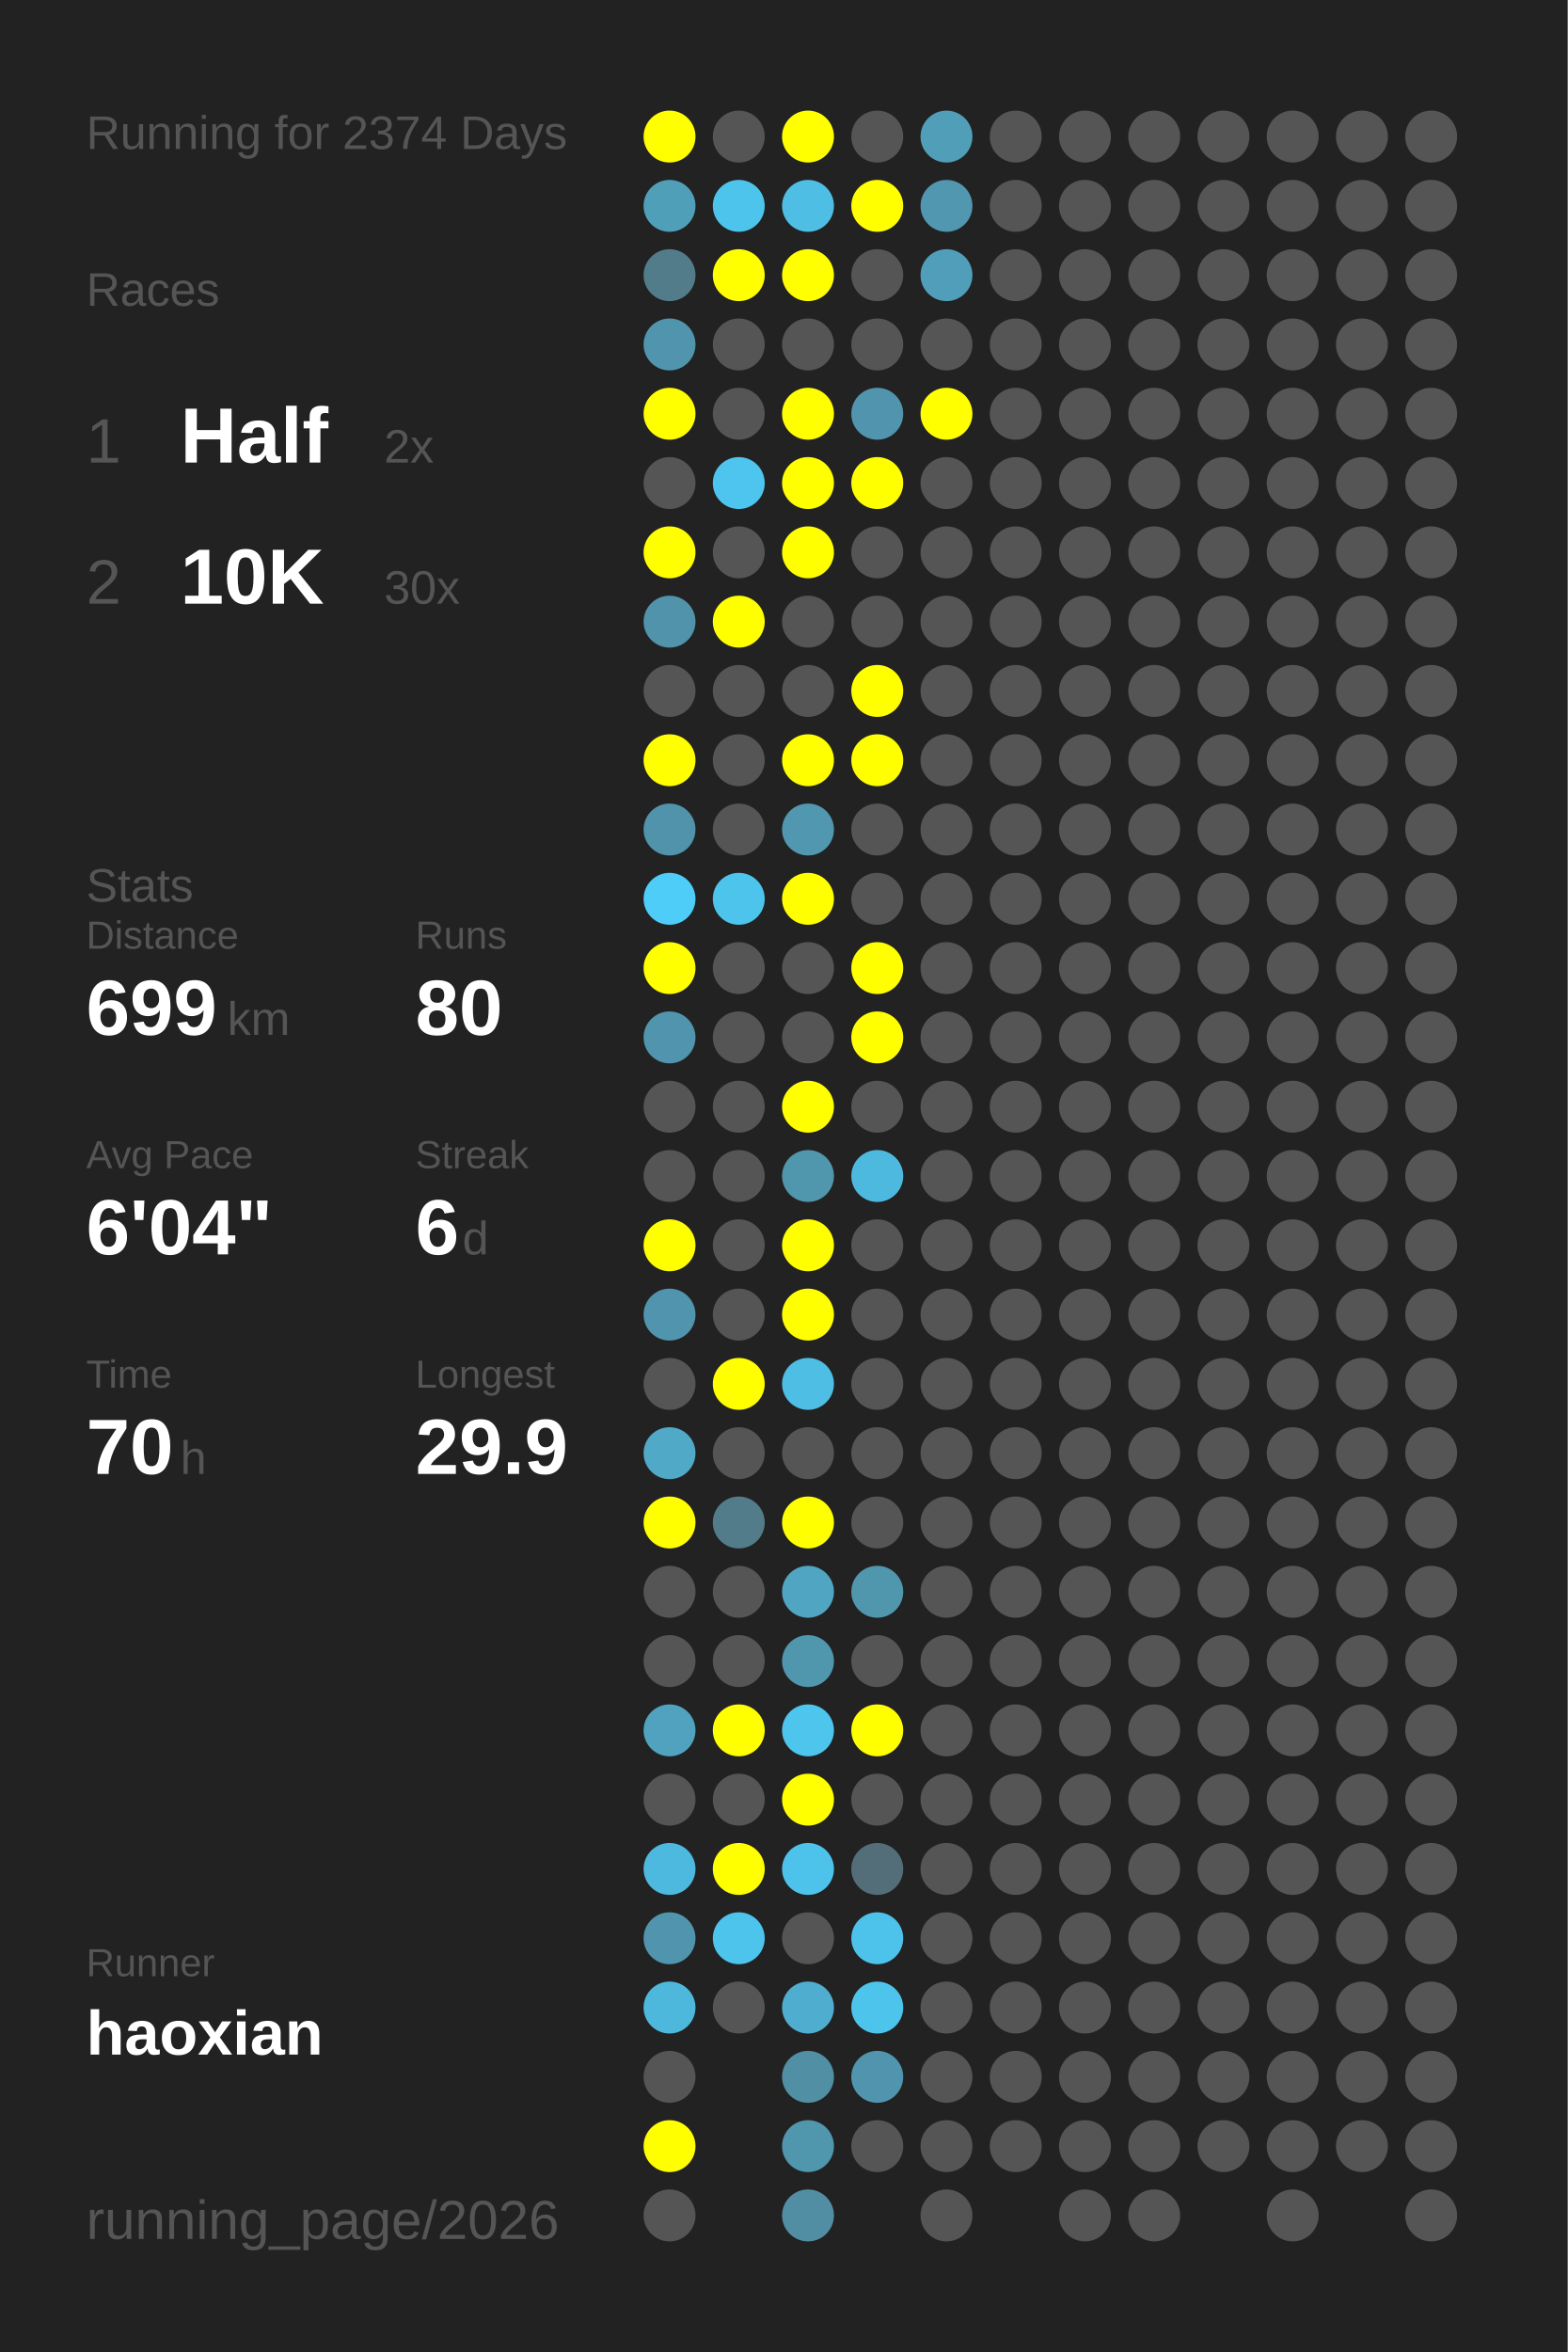
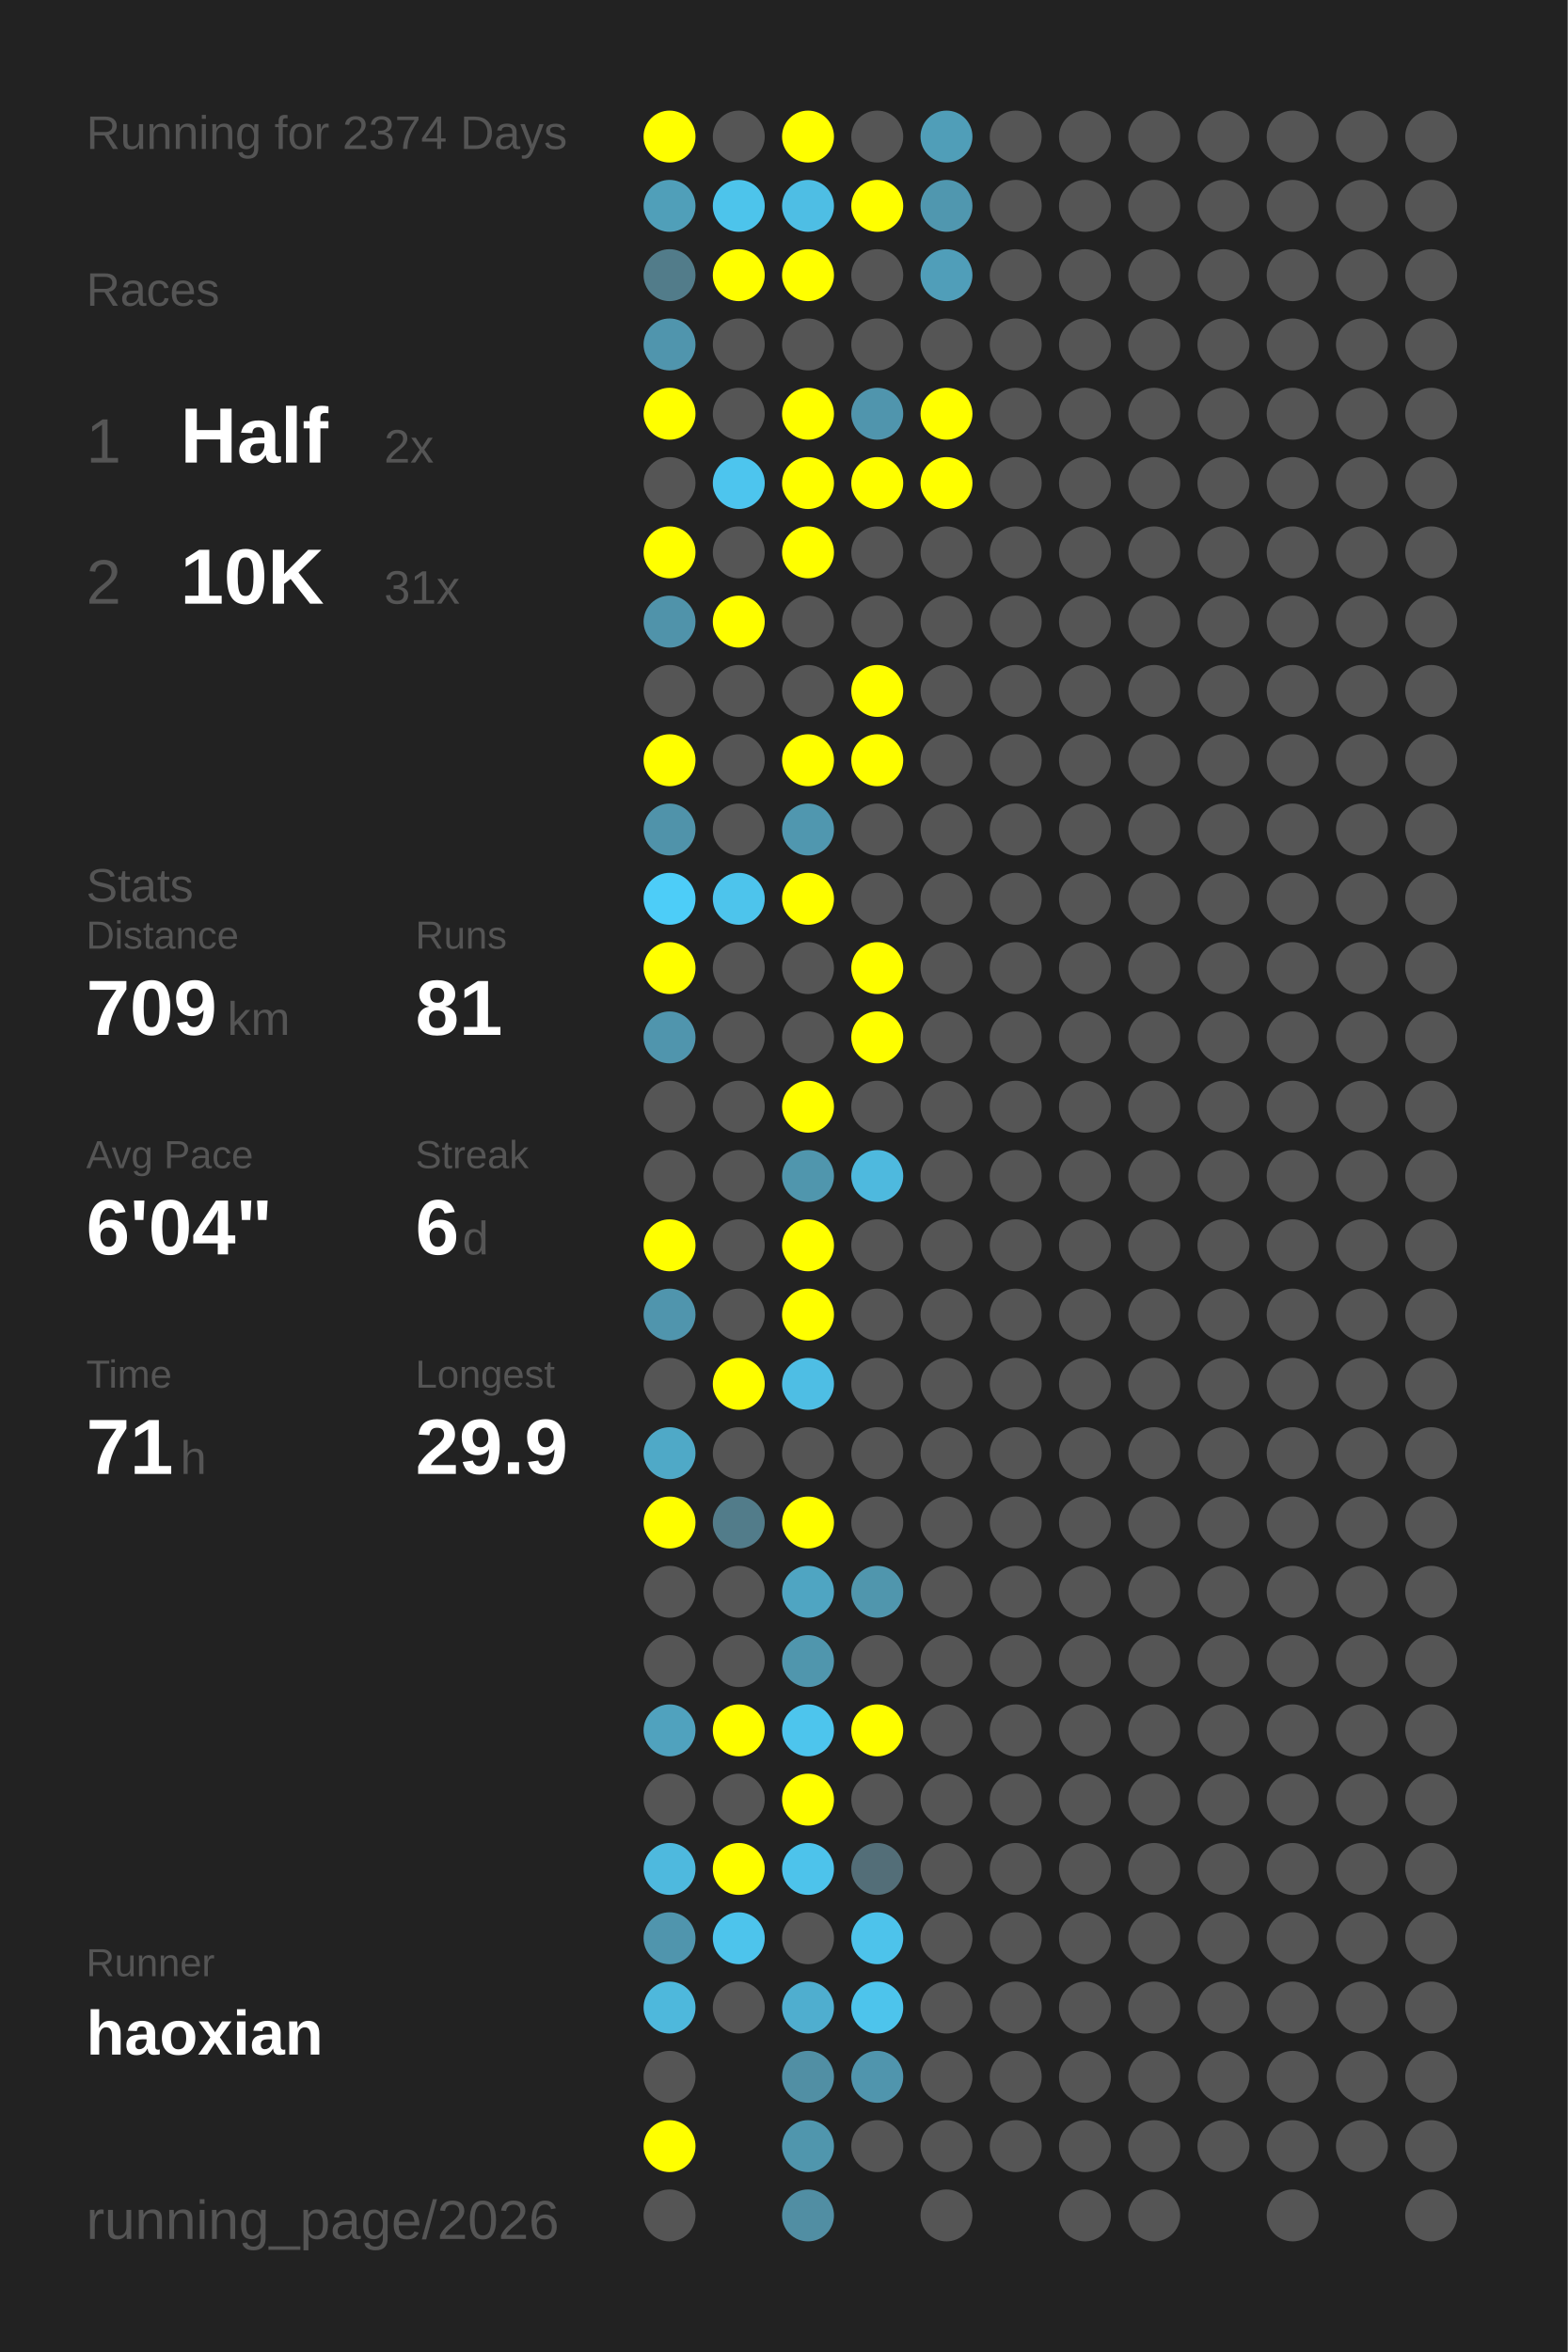
<svg xmlns="http://www.w3.org/2000/svg" baseProfile="full" height="300mm" version="1.1" viewBox="0,0,200,300" width="200mm">
  <defs />
  <rect fill="#222222" height="300" width="200" x="0" y="0" />
  <text fill="#555555" style="font-size:6px; font-family:Arial;" x="11" y="19">Running for 2374 Days</text>
  <text fill="#555555" style="font-size:6px; font-family:Arial;" x="11" y="39">Races</text>
  <text fill="#555555" style="font-size:8px; font-family:Arial;" x="11" y="59">1</text>
  <text fill="#FFFFFF" style="font-size:10px; font-family:Arial; font-weight:bold;" x="23" y="59">Half</text>
  <text fill="#555555" style="font-size:6px; font-family:Arial;" x="49" y="59">2x</text>
  <text fill="#555555" style="font-size:8px; font-family:Arial;" x="11" y="77">2</text>
  <text fill="#FFFFFF" style="font-size:10px; font-family:Arial; font-weight:bold;" x="23" y="77">10K</text>
-   <text fill="#555555" style="font-size:6px; font-family:Arial;" x="49" y="77">30x</text>
+   <text fill="#555555" style="font-size:6px; font-family:Arial;" x="49" y="77">31x</text>
  <text fill="#555555" style="font-size:6px; font-family:Arial;" x="11" y="115">Stats</text>
  <text fill="#555555" style="font-size:5px; font-family:Arial;" x="11" y="121">Distance</text>
-   <text fill="#FFFFFF" style="font-size:10px; font-family:Arial; font-weight:bold;" x="11" y="132">699</text>
+   <text fill="#FFFFFF" style="font-size:10px; font-family:Arial; font-weight:bold;" x="11" y="132">709</text>
  <text fill="#555555" style="font-size:6px; font-family:Arial;" x="29" y="132">km</text>
  <text fill="#555555" style="font-size:5px; font-family:Arial;" x="53" y="121">Runs</text>
-   <text fill="#FFFFFF" style="font-size:10px; font-family:Arial; font-weight:bold;" x="53" y="132">80</text>
+   <text fill="#FFFFFF" style="font-size:10px; font-family:Arial; font-weight:bold;" x="53" y="132">81</text>
  <text fill="#555555" style="font-size:5px; font-family:Arial;" x="11" y="149">Avg Pace</text>
  <text fill="#FFFFFF" style="font-size:10px; font-family:Arial; font-weight:bold;" x="11" y="160">6'04"</text>
  <text fill="#555555" style="font-size:5px; font-family:Arial;" x="53" y="149">Streak</text>
  <text fill="#FFFFFF" style="font-size:10px; font-family:Arial; font-weight:bold;" x="53" y="160">6</text>
  <text fill="#555555" style="font-size:6px; font-family:Arial;" x="59" y="160">d</text>
  <text fill="#555555" style="font-size:5px; font-family:Arial;" x="11" y="177">Time</text>
-   <text fill="#FFFFFF" style="font-size:10px; font-family:Arial; font-weight:bold;" x="11" y="188">70</text>
+   <text fill="#FFFFFF" style="font-size:10px; font-family:Arial; font-weight:bold;" x="11" y="188">71</text>
  <text fill="#555555" style="font-size:6px; font-family:Arial;" x="23" y="188">h</text>
  <text fill="#555555" style="font-size:5px; font-family:Arial;" x="53" y="177">Longest</text>
  <text fill="#FFFFFF" style="font-size:10px; font-family:Arial; font-weight:bold;" x="53" y="188">29.9</text>
  <text fill="#555555" style="font-size:5px; font-family:Arial;" x="11" y="252.065">Runner</text>
  <text fill="#FFFFFF" style="font-size:8px; font-family:Arial; font-weight:bold;" x="11" y="262.065">haoxian</text>
  <text fill="#555555" style="font-size:7px; font-family:Arial;" x="11" y="285.581">running_page/2026</text>
  <circle cx="85.417" cy="17.419" fill="#FFFF00" r="3.312" />
  <circle cx="85.417" cy="26.258" fill="#509fb9" r="3.312" />
  <circle cx="85.417" cy="35.097" fill="#527c8a" r="3.312" />
  <circle cx="85.417" cy="43.935" fill="#5095ad" r="3.312" />
  <circle cx="85.417" cy="52.774" fill="#FFFF00" r="3.312" />
  <circle cx="85.417" cy="61.613" fill="#555555" r="3.312" />
  <circle cx="85.417" cy="70.452" fill="#FFFF00" r="3.312" />
  <circle cx="85.417" cy="79.29" fill="#5093aa" r="3.312" />
  <circle cx="85.417" cy="88.129" fill="#555555" r="3.312" />
  <circle cx="85.417" cy="96.968" fill="#FFFF00" r="3.312" />
  <circle cx="85.417" cy="105.806" fill="#5093aa" r="3.312" />
  <circle cx="85.417" cy="114.645" fill="#4dcdf8" r="3.312" />
  <circle cx="85.417" cy="123.484" fill="#FFFF00" r="3.312" />
  <circle cx="85.417" cy="132.323" fill="#5095ad" r="3.312" />
  <circle cx="85.417" cy="141.161" fill="#555555" r="3.312" />
  <circle cx="85.417" cy="150" fill="#555555" r="3.312" />
  <circle cx="85.417" cy="158.839" fill="#FFFF00" r="3.312" />
  <circle cx="85.417" cy="167.677" fill="#5095ad" r="3.312" />
  <circle cx="85.417" cy="176.516" fill="#555555" r="3.312" />
  <circle cx="85.417" cy="185.355" fill="#4fa9c7" r="3.312" />
  <circle cx="85.417" cy="194.194" fill="#FFFF00" r="3.312" />
  <circle cx="85.417" cy="203.032" fill="#555555" r="3.312" />
  <circle cx="85.417" cy="211.871" fill="#555555" r="3.312" />
  <circle cx="85.417" cy="220.71" fill="#50a2be" r="3.312" />
  <circle cx="85.417" cy="229.548" fill="#555555" r="3.312" />
  <circle cx="85.417" cy="238.387" fill="#4eb9de" r="3.312" />
  <circle cx="85.417" cy="247.226" fill="#5095ad" r="3.312" />
  <circle cx="85.417" cy="256.065" fill="#4eb8dc" r="3.312" />
  <circle cx="85.417" cy="264.903" fill="#555555" r="3.312" />
  <circle cx="85.417" cy="273.742" fill="#FFFF00" r="3.312" />
  <circle cx="85.417" cy="282.581" fill="#555555" r="3.312" />
  <circle cx="94.25" cy="17.419" fill="#555555" r="3.312" />
  <circle cx="94.25" cy="26.258" fill="#4dc4eb" r="3.312" />
  <circle cx="94.25" cy="35.097" fill="#FFFF00" r="3.312" />
  <circle cx="94.25" cy="43.935" fill="#555555" r="3.312" />
  <circle cx="94.25" cy="52.774" fill="#555555" r="3.312" />
  <circle cx="94.25" cy="61.613" fill="#4dc5ee" r="3.312" />
  <circle cx="94.25" cy="70.452" fill="#555555" r="3.312" />
  <circle cx="94.25" cy="79.29" fill="#FFFF00" r="3.312" />
  <circle cx="94.25" cy="88.129" fill="#555555" r="3.312" />
  <circle cx="94.25" cy="96.968" fill="#555555" r="3.312" />
  <circle cx="94.25" cy="105.806" fill="#555555" r="3.312" />
  <circle cx="94.25" cy="114.645" fill="#4dc4ec" r="3.312" />
  <circle cx="94.25" cy="123.484" fill="#555555" r="3.312" />
  <circle cx="94.25" cy="132.323" fill="#555555" r="3.312" />
  <circle cx="94.25" cy="141.161" fill="#555555" r="3.312" />
  <circle cx="94.25" cy="150" fill="#555555" r="3.312" />
  <circle cx="94.25" cy="158.839" fill="#555555" r="3.312" />
  <circle cx="94.25" cy="167.677" fill="#555555" r="3.312" />
  <circle cx="94.25" cy="176.516" fill="#FFFF00" r="3.312" />
  <circle cx="94.25" cy="185.355" fill="#555555" r="3.312" />
  <circle cx="94.25" cy="194.194" fill="#527c8a" r="3.312" />
  <circle cx="94.25" cy="203.032" fill="#555555" r="3.312" />
  <circle cx="94.25" cy="211.871" fill="#555555" r="3.312" />
  <circle cx="94.25" cy="220.71" fill="#FFFF00" r="3.312" />
  <circle cx="94.25" cy="229.548" fill="#555555" r="3.312" />
  <circle cx="94.25" cy="238.387" fill="#FFFF00" r="3.312" />
  <circle cx="94.25" cy="247.226" fill="#4dc4ec" r="3.312" />
  <circle cx="94.25" cy="256.065" fill="#555555" r="3.312" />
  <circle cx="103.083" cy="17.419" fill="#FFFF00" r="3.312" />
  <circle cx="103.083" cy="26.258" fill="#4ebee4" r="3.312" />
  <circle cx="103.083" cy="35.097" fill="#FFFF00" r="3.312" />
  <circle cx="103.083" cy="43.935" fill="#555555" r="3.312" />
  <circle cx="103.083" cy="52.774" fill="#FFFF00" r="3.312" />
  <circle cx="103.083" cy="61.613" fill="#FFFF00" r="3.312" />
  <circle cx="103.083" cy="70.452" fill="#FFFF00" r="3.312" />
  <circle cx="103.083" cy="79.29" fill="#555555" r="3.312" />
  <circle cx="103.083" cy="88.129" fill="#555555" r="3.312" />
  <circle cx="103.083" cy="96.968" fill="#FFFF00" r="3.312" />
  <circle cx="103.083" cy="105.806" fill="#5097af" r="3.312" />
  <circle cx="103.083" cy="114.645" fill="#FFFF00" r="3.312" />
  <circle cx="103.083" cy="123.484" fill="#555555" r="3.312" />
  <circle cx="103.083" cy="132.323" fill="#555555" r="3.312" />
  <circle cx="103.083" cy="141.161" fill="#FFFF00" r="3.312" />
  <circle cx="103.083" cy="150" fill="#5096ad" r="3.312" />
  <circle cx="103.083" cy="158.839" fill="#FFFF00" r="3.312" />
  <circle cx="103.083" cy="167.677" fill="#FFFF00" r="3.312" />
  <circle cx="103.083" cy="176.516" fill="#4ebee4" r="3.312" />
  <circle cx="103.083" cy="185.355" fill="#555555" r="3.312" />
  <circle cx="103.083" cy="194.194" fill="#FFFF00" r="3.312" />
  <circle cx="103.083" cy="203.032" fill="#4fa5c2" r="3.312" />
  <circle cx="103.083" cy="211.871" fill="#5096ad" r="3.312" />
  <circle cx="103.083" cy="220.71" fill="#4dc5ed" r="3.312" />
  <circle cx="103.083" cy="229.548" fill="#FFFF00" r="3.312" />
  <circle cx="103.083" cy="238.387" fill="#4dc3eb" r="3.312" />
  <circle cx="103.083" cy="247.226" fill="#555555" r="3.312" />
  <circle cx="103.083" cy="256.065" fill="#4faecf" r="3.312" />
  <circle cx="103.083" cy="264.903" fill="#518fa4" r="3.312" />
  <circle cx="103.083" cy="273.742" fill="#5096ad" r="3.312" />
  <circle cx="103.083" cy="282.581" fill="#518ea3" r="3.312" />
  <circle cx="111.917" cy="17.419" fill="#555555" r="3.312" />
  <circle cx="111.917" cy="26.258" fill="#FFFF00" r="3.312" />
  <circle cx="111.917" cy="35.097" fill="#555555" r="3.312" />
  <circle cx="111.917" cy="43.935" fill="#555555" r="3.312" />
  <circle cx="111.917" cy="52.774" fill="#5095ad" r="3.312" />
  <circle cx="111.917" cy="61.613" fill="#FFFF00" r="3.312" />
  <circle cx="111.917" cy="70.452" fill="#555555" r="3.312" />
  <circle cx="111.917" cy="79.29" fill="#555555" r="3.312" />
  <circle cx="111.917" cy="88.129" fill="#FFFF00" r="3.312" />
  <circle cx="111.917" cy="96.968" fill="#FFFF00" r="3.312" />
  <circle cx="111.917" cy="105.806" fill="#555555" r="3.312" />
  <circle cx="111.917" cy="114.645" fill="#555555" r="3.312" />
  <circle cx="111.917" cy="123.484" fill="#FFFF00" r="3.312" />
  <circle cx="111.917" cy="132.323" fill="#FFFF00" r="3.312" />
  <circle cx="111.917" cy="141.161" fill="#555555" r="3.312" />
  <circle cx="111.917" cy="150" fill="#4eb9de" r="3.312" />
  <circle cx="111.917" cy="158.839" fill="#555555" r="3.312" />
  <circle cx="111.917" cy="167.677" fill="#555555" r="3.312" />
  <circle cx="111.917" cy="176.516" fill="#555555" r="3.312" />
  <circle cx="111.917" cy="185.355" fill="#555555" r="3.312" />
  <circle cx="111.917" cy="194.194" fill="#555555" r="3.312" />
  <circle cx="111.917" cy="203.032" fill="#5096ad" r="3.312" />
  <circle cx="111.917" cy="211.871" fill="#555555" r="3.312" />
  <circle cx="111.917" cy="220.71" fill="#FFFF00" r="3.312" />
  <circle cx="111.917" cy="229.548" fill="#555555" r="3.312" />
  <circle cx="111.917" cy="238.387" fill="#536e78" r="3.312" />
  <circle cx="111.917" cy="247.226" fill="#4dc3eb" r="3.312" />
  <circle cx="111.917" cy="256.065" fill="#4dc4ec" r="3.312" />
  <circle cx="111.917" cy="264.903" fill="#5095ad" r="3.312" />
  <circle cx="111.917" cy="273.742" fill="#555555" r="3.312" />
  <circle cx="120.75" cy="17.419" fill="#509eb8" r="3.312" />
  <circle cx="120.75" cy="26.258" fill="#5097af" r="3.312" />
  <circle cx="120.75" cy="35.097" fill="#509eb9" r="3.312" />
  <circle cx="120.75" cy="43.935" fill="#555555" r="3.312" />
  <circle cx="120.75" cy="52.774" fill="#FFFF00" r="3.312" />
-   <circle cx="120.75" cy="61.613" fill="#555555" r="3.312" />
+   <circle cx="120.75" cy="61.613" fill="#FFFF00" r="3.312" />
  <circle cx="120.75" cy="70.452" fill="#555555" r="3.312" />
  <circle cx="120.75" cy="79.29" fill="#555555" r="3.312" />
  <circle cx="120.75" cy="88.129" fill="#555555" r="3.312" />
  <circle cx="120.75" cy="96.968" fill="#555555" r="3.312" />
  <circle cx="120.75" cy="105.806" fill="#555555" r="3.312" />
  <circle cx="120.75" cy="114.645" fill="#555555" r="3.312" />
  <circle cx="120.75" cy="123.484" fill="#555555" r="3.312" />
  <circle cx="120.75" cy="132.323" fill="#555555" r="3.312" />
  <circle cx="120.75" cy="141.161" fill="#555555" r="3.312" />
  <circle cx="120.75" cy="150" fill="#555555" r="3.312" />
  <circle cx="120.75" cy="158.839" fill="#555555" r="3.312" />
  <circle cx="120.75" cy="167.677" fill="#555555" r="3.312" />
  <circle cx="120.75" cy="176.516" fill="#555555" r="3.312" />
  <circle cx="120.75" cy="185.355" fill="#555555" r="3.312" />
  <circle cx="120.75" cy="194.194" fill="#555555" r="3.312" />
  <circle cx="120.75" cy="203.032" fill="#555555" r="3.312" />
  <circle cx="120.75" cy="211.871" fill="#555555" r="3.312" />
  <circle cx="120.75" cy="220.71" fill="#555555" r="3.312" />
  <circle cx="120.75" cy="229.548" fill="#555555" r="3.312" />
  <circle cx="120.75" cy="238.387" fill="#555555" r="3.312" />
  <circle cx="120.75" cy="247.226" fill="#555555" r="3.312" />
  <circle cx="120.75" cy="256.065" fill="#555555" r="3.312" />
  <circle cx="120.75" cy="264.903" fill="#555555" r="3.312" />
  <circle cx="120.75" cy="273.742" fill="#555555" r="3.312" />
  <circle cx="120.75" cy="282.581" fill="#555555" r="3.312" />
  <circle cx="129.583" cy="17.419" fill="#555555" r="3.312" />
  <circle cx="129.583" cy="26.258" fill="#555555" r="3.312" />
  <circle cx="129.583" cy="35.097" fill="#555555" r="3.312" />
  <circle cx="129.583" cy="43.935" fill="#555555" r="3.312" />
  <circle cx="129.583" cy="52.774" fill="#555555" r="3.312" />
  <circle cx="129.583" cy="61.613" fill="#555555" r="3.312" />
  <circle cx="129.583" cy="70.452" fill="#555555" r="3.312" />
  <circle cx="129.583" cy="79.29" fill="#555555" r="3.312" />
  <circle cx="129.583" cy="88.129" fill="#555555" r="3.312" />
  <circle cx="129.583" cy="96.968" fill="#555555" r="3.312" />
  <circle cx="129.583" cy="105.806" fill="#555555" r="3.312" />
  <circle cx="129.583" cy="114.645" fill="#555555" r="3.312" />
  <circle cx="129.583" cy="123.484" fill="#555555" r="3.312" />
  <circle cx="129.583" cy="132.323" fill="#555555" r="3.312" />
  <circle cx="129.583" cy="141.161" fill="#555555" r="3.312" />
  <circle cx="129.583" cy="150" fill="#555555" r="3.312" />
  <circle cx="129.583" cy="158.839" fill="#555555" r="3.312" />
  <circle cx="129.583" cy="167.677" fill="#555555" r="3.312" />
  <circle cx="129.583" cy="176.516" fill="#555555" r="3.312" />
  <circle cx="129.583" cy="185.355" fill="#555555" r="3.312" />
  <circle cx="129.583" cy="194.194" fill="#555555" r="3.312" />
  <circle cx="129.583" cy="203.032" fill="#555555" r="3.312" />
  <circle cx="129.583" cy="211.871" fill="#555555" r="3.312" />
  <circle cx="129.583" cy="220.71" fill="#555555" r="3.312" />
  <circle cx="129.583" cy="229.548" fill="#555555" r="3.312" />
  <circle cx="129.583" cy="238.387" fill="#555555" r="3.312" />
  <circle cx="129.583" cy="247.226" fill="#555555" r="3.312" />
  <circle cx="129.583" cy="256.065" fill="#555555" r="3.312" />
  <circle cx="129.583" cy="264.903" fill="#555555" r="3.312" />
  <circle cx="129.583" cy="273.742" fill="#555555" r="3.312" />
  <circle cx="138.417" cy="17.419" fill="#555555" r="3.312" />
  <circle cx="138.417" cy="26.258" fill="#555555" r="3.312" />
  <circle cx="138.417" cy="35.097" fill="#555555" r="3.312" />
  <circle cx="138.417" cy="43.935" fill="#555555" r="3.312" />
  <circle cx="138.417" cy="52.774" fill="#555555" r="3.312" />
  <circle cx="138.417" cy="61.613" fill="#555555" r="3.312" />
  <circle cx="138.417" cy="70.452" fill="#555555" r="3.312" />
  <circle cx="138.417" cy="79.29" fill="#555555" r="3.312" />
  <circle cx="138.417" cy="88.129" fill="#555555" r="3.312" />
  <circle cx="138.417" cy="96.968" fill="#555555" r="3.312" />
  <circle cx="138.417" cy="105.806" fill="#555555" r="3.312" />
  <circle cx="138.417" cy="114.645" fill="#555555" r="3.312" />
  <circle cx="138.417" cy="123.484" fill="#555555" r="3.312" />
  <circle cx="138.417" cy="132.323" fill="#555555" r="3.312" />
  <circle cx="138.417" cy="141.161" fill="#555555" r="3.312" />
  <circle cx="138.417" cy="150" fill="#555555" r="3.312" />
  <circle cx="138.417" cy="158.839" fill="#555555" r="3.312" />
  <circle cx="138.417" cy="167.677" fill="#555555" r="3.312" />
  <circle cx="138.417" cy="176.516" fill="#555555" r="3.312" />
  <circle cx="138.417" cy="185.355" fill="#555555" r="3.312" />
  <circle cx="138.417" cy="194.194" fill="#555555" r="3.312" />
  <circle cx="138.417" cy="203.032" fill="#555555" r="3.312" />
  <circle cx="138.417" cy="211.871" fill="#555555" r="3.312" />
  <circle cx="138.417" cy="220.71" fill="#555555" r="3.312" />
  <circle cx="138.417" cy="229.548" fill="#555555" r="3.312" />
  <circle cx="138.417" cy="238.387" fill="#555555" r="3.312" />
  <circle cx="138.417" cy="247.226" fill="#555555" r="3.312" />
  <circle cx="138.417" cy="256.065" fill="#555555" r="3.312" />
  <circle cx="138.417" cy="264.903" fill="#555555" r="3.312" />
  <circle cx="138.417" cy="273.742" fill="#555555" r="3.312" />
  <circle cx="138.417" cy="282.581" fill="#555555" r="3.312" />
  <circle cx="147.25" cy="17.419" fill="#555555" r="3.312" />
  <circle cx="147.25" cy="26.258" fill="#555555" r="3.312" />
  <circle cx="147.25" cy="35.097" fill="#555555" r="3.312" />
  <circle cx="147.25" cy="43.935" fill="#555555" r="3.312" />
  <circle cx="147.25" cy="52.774" fill="#555555" r="3.312" />
  <circle cx="147.25" cy="61.613" fill="#555555" r="3.312" />
  <circle cx="147.25" cy="70.452" fill="#555555" r="3.312" />
  <circle cx="147.25" cy="79.29" fill="#555555" r="3.312" />
  <circle cx="147.25" cy="88.129" fill="#555555" r="3.312" />
  <circle cx="147.25" cy="96.968" fill="#555555" r="3.312" />
  <circle cx="147.25" cy="105.806" fill="#555555" r="3.312" />
  <circle cx="147.25" cy="114.645" fill="#555555" r="3.312" />
  <circle cx="147.25" cy="123.484" fill="#555555" r="3.312" />
  <circle cx="147.25" cy="132.323" fill="#555555" r="3.312" />
  <circle cx="147.25" cy="141.161" fill="#555555" r="3.312" />
  <circle cx="147.25" cy="150" fill="#555555" r="3.312" />
  <circle cx="147.25" cy="158.839" fill="#555555" r="3.312" />
  <circle cx="147.25" cy="167.677" fill="#555555" r="3.312" />
  <circle cx="147.25" cy="176.516" fill="#555555" r="3.312" />
  <circle cx="147.25" cy="185.355" fill="#555555" r="3.312" />
  <circle cx="147.25" cy="194.194" fill="#555555" r="3.312" />
  <circle cx="147.25" cy="203.032" fill="#555555" r="3.312" />
  <circle cx="147.25" cy="211.871" fill="#555555" r="3.312" />
  <circle cx="147.25" cy="220.71" fill="#555555" r="3.312" />
  <circle cx="147.25" cy="229.548" fill="#555555" r="3.312" />
  <circle cx="147.25" cy="238.387" fill="#555555" r="3.312" />
  <circle cx="147.25" cy="247.226" fill="#555555" r="3.312" />
  <circle cx="147.25" cy="256.065" fill="#555555" r="3.312" />
  <circle cx="147.25" cy="264.903" fill="#555555" r="3.312" />
  <circle cx="147.25" cy="273.742" fill="#555555" r="3.312" />
  <circle cx="147.25" cy="282.581" fill="#555555" r="3.312" />
  <circle cx="156.083" cy="17.419" fill="#555555" r="3.312" />
  <circle cx="156.083" cy="26.258" fill="#555555" r="3.312" />
  <circle cx="156.083" cy="35.097" fill="#555555" r="3.312" />
  <circle cx="156.083" cy="43.935" fill="#555555" r="3.312" />
  <circle cx="156.083" cy="52.774" fill="#555555" r="3.312" />
  <circle cx="156.083" cy="61.613" fill="#555555" r="3.312" />
  <circle cx="156.083" cy="70.452" fill="#555555" r="3.312" />
  <circle cx="156.083" cy="79.29" fill="#555555" r="3.312" />
  <circle cx="156.083" cy="88.129" fill="#555555" r="3.312" />
  <circle cx="156.083" cy="96.968" fill="#555555" r="3.312" />
  <circle cx="156.083" cy="105.806" fill="#555555" r="3.312" />
  <circle cx="156.083" cy="114.645" fill="#555555" r="3.312" />
  <circle cx="156.083" cy="123.484" fill="#555555" r="3.312" />
  <circle cx="156.083" cy="132.323" fill="#555555" r="3.312" />
  <circle cx="156.083" cy="141.161" fill="#555555" r="3.312" />
  <circle cx="156.083" cy="150" fill="#555555" r="3.312" />
  <circle cx="156.083" cy="158.839" fill="#555555" r="3.312" />
  <circle cx="156.083" cy="167.677" fill="#555555" r="3.312" />
  <circle cx="156.083" cy="176.516" fill="#555555" r="3.312" />
  <circle cx="156.083" cy="185.355" fill="#555555" r="3.312" />
  <circle cx="156.083" cy="194.194" fill="#555555" r="3.312" />
  <circle cx="156.083" cy="203.032" fill="#555555" r="3.312" />
  <circle cx="156.083" cy="211.871" fill="#555555" r="3.312" />
  <circle cx="156.083" cy="220.71" fill="#555555" r="3.312" />
  <circle cx="156.083" cy="229.548" fill="#555555" r="3.312" />
  <circle cx="156.083" cy="238.387" fill="#555555" r="3.312" />
  <circle cx="156.083" cy="247.226" fill="#555555" r="3.312" />
  <circle cx="156.083" cy="256.065" fill="#555555" r="3.312" />
  <circle cx="156.083" cy="264.903" fill="#555555" r="3.312" />
  <circle cx="156.083" cy="273.742" fill="#555555" r="3.312" />
  <circle cx="164.917" cy="17.419" fill="#555555" r="3.312" />
  <circle cx="164.917" cy="26.258" fill="#555555" r="3.312" />
  <circle cx="164.917" cy="35.097" fill="#555555" r="3.312" />
  <circle cx="164.917" cy="43.935" fill="#555555" r="3.312" />
  <circle cx="164.917" cy="52.774" fill="#555555" r="3.312" />
  <circle cx="164.917" cy="61.613" fill="#555555" r="3.312" />
  <circle cx="164.917" cy="70.452" fill="#555555" r="3.312" />
  <circle cx="164.917" cy="79.29" fill="#555555" r="3.312" />
  <circle cx="164.917" cy="88.129" fill="#555555" r="3.312" />
  <circle cx="164.917" cy="96.968" fill="#555555" r="3.312" />
  <circle cx="164.917" cy="105.806" fill="#555555" r="3.312" />
  <circle cx="164.917" cy="114.645" fill="#555555" r="3.312" />
  <circle cx="164.917" cy="123.484" fill="#555555" r="3.312" />
  <circle cx="164.917" cy="132.323" fill="#555555" r="3.312" />
  <circle cx="164.917" cy="141.161" fill="#555555" r="3.312" />
  <circle cx="164.917" cy="150" fill="#555555" r="3.312" />
  <circle cx="164.917" cy="158.839" fill="#555555" r="3.312" />
  <circle cx="164.917" cy="167.677" fill="#555555" r="3.312" />
  <circle cx="164.917" cy="176.516" fill="#555555" r="3.312" />
  <circle cx="164.917" cy="185.355" fill="#555555" r="3.312" />
  <circle cx="164.917" cy="194.194" fill="#555555" r="3.312" />
  <circle cx="164.917" cy="203.032" fill="#555555" r="3.312" />
  <circle cx="164.917" cy="211.871" fill="#555555" r="3.312" />
  <circle cx="164.917" cy="220.71" fill="#555555" r="3.312" />
  <circle cx="164.917" cy="229.548" fill="#555555" r="3.312" />
  <circle cx="164.917" cy="238.387" fill="#555555" r="3.312" />
  <circle cx="164.917" cy="247.226" fill="#555555" r="3.312" />
  <circle cx="164.917" cy="256.065" fill="#555555" r="3.312" />
  <circle cx="164.917" cy="264.903" fill="#555555" r="3.312" />
  <circle cx="164.917" cy="273.742" fill="#555555" r="3.312" />
  <circle cx="164.917" cy="282.581" fill="#555555" r="3.312" />
  <circle cx="173.75" cy="17.419" fill="#555555" r="3.312" />
  <circle cx="173.75" cy="26.258" fill="#555555" r="3.312" />
  <circle cx="173.75" cy="35.097" fill="#555555" r="3.312" />
  <circle cx="173.75" cy="43.935" fill="#555555" r="3.312" />
  <circle cx="173.75" cy="52.774" fill="#555555" r="3.312" />
  <circle cx="173.75" cy="61.613" fill="#555555" r="3.312" />
  <circle cx="173.75" cy="70.452" fill="#555555" r="3.312" />
  <circle cx="173.75" cy="79.29" fill="#555555" r="3.312" />
  <circle cx="173.75" cy="88.129" fill="#555555" r="3.312" />
  <circle cx="173.75" cy="96.968" fill="#555555" r="3.312" />
  <circle cx="173.75" cy="105.806" fill="#555555" r="3.312" />
  <circle cx="173.75" cy="114.645" fill="#555555" r="3.312" />
  <circle cx="173.75" cy="123.484" fill="#555555" r="3.312" />
  <circle cx="173.75" cy="132.323" fill="#555555" r="3.312" />
  <circle cx="173.75" cy="141.161" fill="#555555" r="3.312" />
  <circle cx="173.75" cy="150" fill="#555555" r="3.312" />
  <circle cx="173.75" cy="158.839" fill="#555555" r="3.312" />
  <circle cx="173.75" cy="167.677" fill="#555555" r="3.312" />
  <circle cx="173.75" cy="176.516" fill="#555555" r="3.312" />
  <circle cx="173.75" cy="185.355" fill="#555555" r="3.312" />
  <circle cx="173.75" cy="194.194" fill="#555555" r="3.312" />
  <circle cx="173.75" cy="203.032" fill="#555555" r="3.312" />
  <circle cx="173.75" cy="211.871" fill="#555555" r="3.312" />
  <circle cx="173.75" cy="220.71" fill="#555555" r="3.312" />
  <circle cx="173.75" cy="229.548" fill="#555555" r="3.312" />
  <circle cx="173.75" cy="238.387" fill="#555555" r="3.312" />
  <circle cx="173.75" cy="247.226" fill="#555555" r="3.312" />
  <circle cx="173.75" cy="256.065" fill="#555555" r="3.312" />
  <circle cx="173.75" cy="264.903" fill="#555555" r="3.312" />
  <circle cx="173.75" cy="273.742" fill="#555555" r="3.312" />
  <circle cx="182.583" cy="17.419" fill="#555555" r="3.312" />
  <circle cx="182.583" cy="26.258" fill="#555555" r="3.312" />
  <circle cx="182.583" cy="35.097" fill="#555555" r="3.312" />
  <circle cx="182.583" cy="43.935" fill="#555555" r="3.312" />
  <circle cx="182.583" cy="52.774" fill="#555555" r="3.312" />
  <circle cx="182.583" cy="61.613" fill="#555555" r="3.312" />
  <circle cx="182.583" cy="70.452" fill="#555555" r="3.312" />
  <circle cx="182.583" cy="79.29" fill="#555555" r="3.312" />
  <circle cx="182.583" cy="88.129" fill="#555555" r="3.312" />
  <circle cx="182.583" cy="96.968" fill="#555555" r="3.312" />
  <circle cx="182.583" cy="105.806" fill="#555555" r="3.312" />
  <circle cx="182.583" cy="114.645" fill="#555555" r="3.312" />
  <circle cx="182.583" cy="123.484" fill="#555555" r="3.312" />
  <circle cx="182.583" cy="132.323" fill="#555555" r="3.312" />
  <circle cx="182.583" cy="141.161" fill="#555555" r="3.312" />
  <circle cx="182.583" cy="150" fill="#555555" r="3.312" />
  <circle cx="182.583" cy="158.839" fill="#555555" r="3.312" />
  <circle cx="182.583" cy="167.677" fill="#555555" r="3.312" />
  <circle cx="182.583" cy="176.516" fill="#555555" r="3.312" />
  <circle cx="182.583" cy="185.355" fill="#555555" r="3.312" />
  <circle cx="182.583" cy="194.194" fill="#555555" r="3.312" />
  <circle cx="182.583" cy="203.032" fill="#555555" r="3.312" />
  <circle cx="182.583" cy="211.871" fill="#555555" r="3.312" />
  <circle cx="182.583" cy="220.71" fill="#555555" r="3.312" />
  <circle cx="182.583" cy="229.548" fill="#555555" r="3.312" />
  <circle cx="182.583" cy="238.387" fill="#555555" r="3.312" />
  <circle cx="182.583" cy="247.226" fill="#555555" r="3.312" />
  <circle cx="182.583" cy="256.065" fill="#555555" r="3.312" />
  <circle cx="182.583" cy="264.903" fill="#555555" r="3.312" />
  <circle cx="182.583" cy="273.742" fill="#555555" r="3.312" />
  <circle cx="182.583" cy="282.581" fill="#555555" r="3.312" />
</svg>
